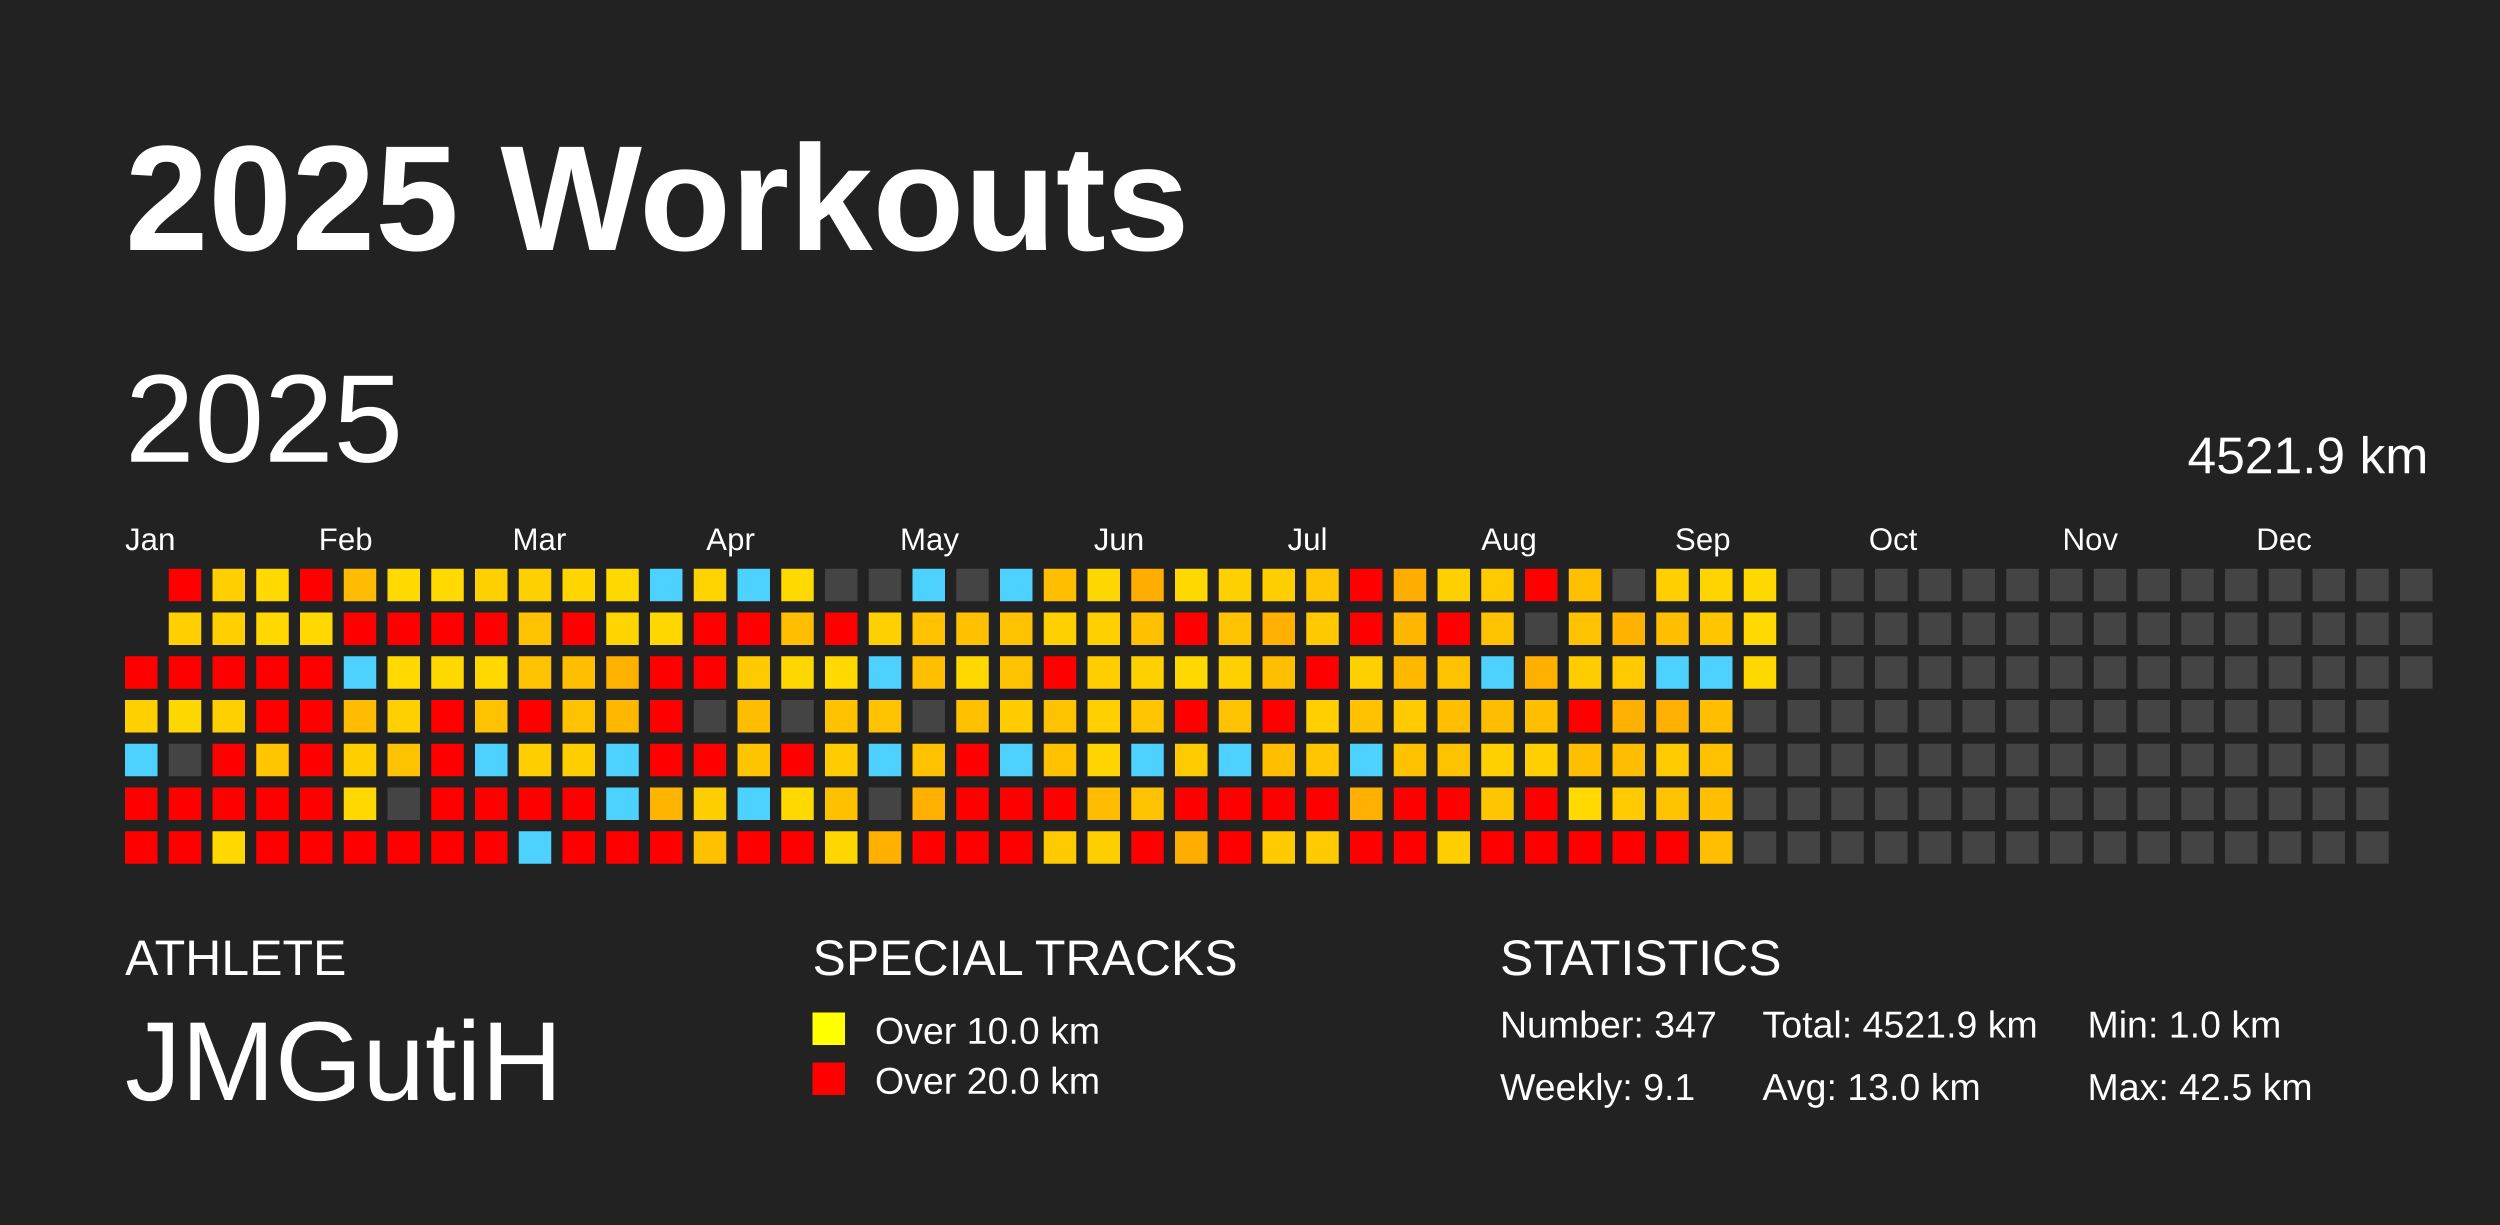
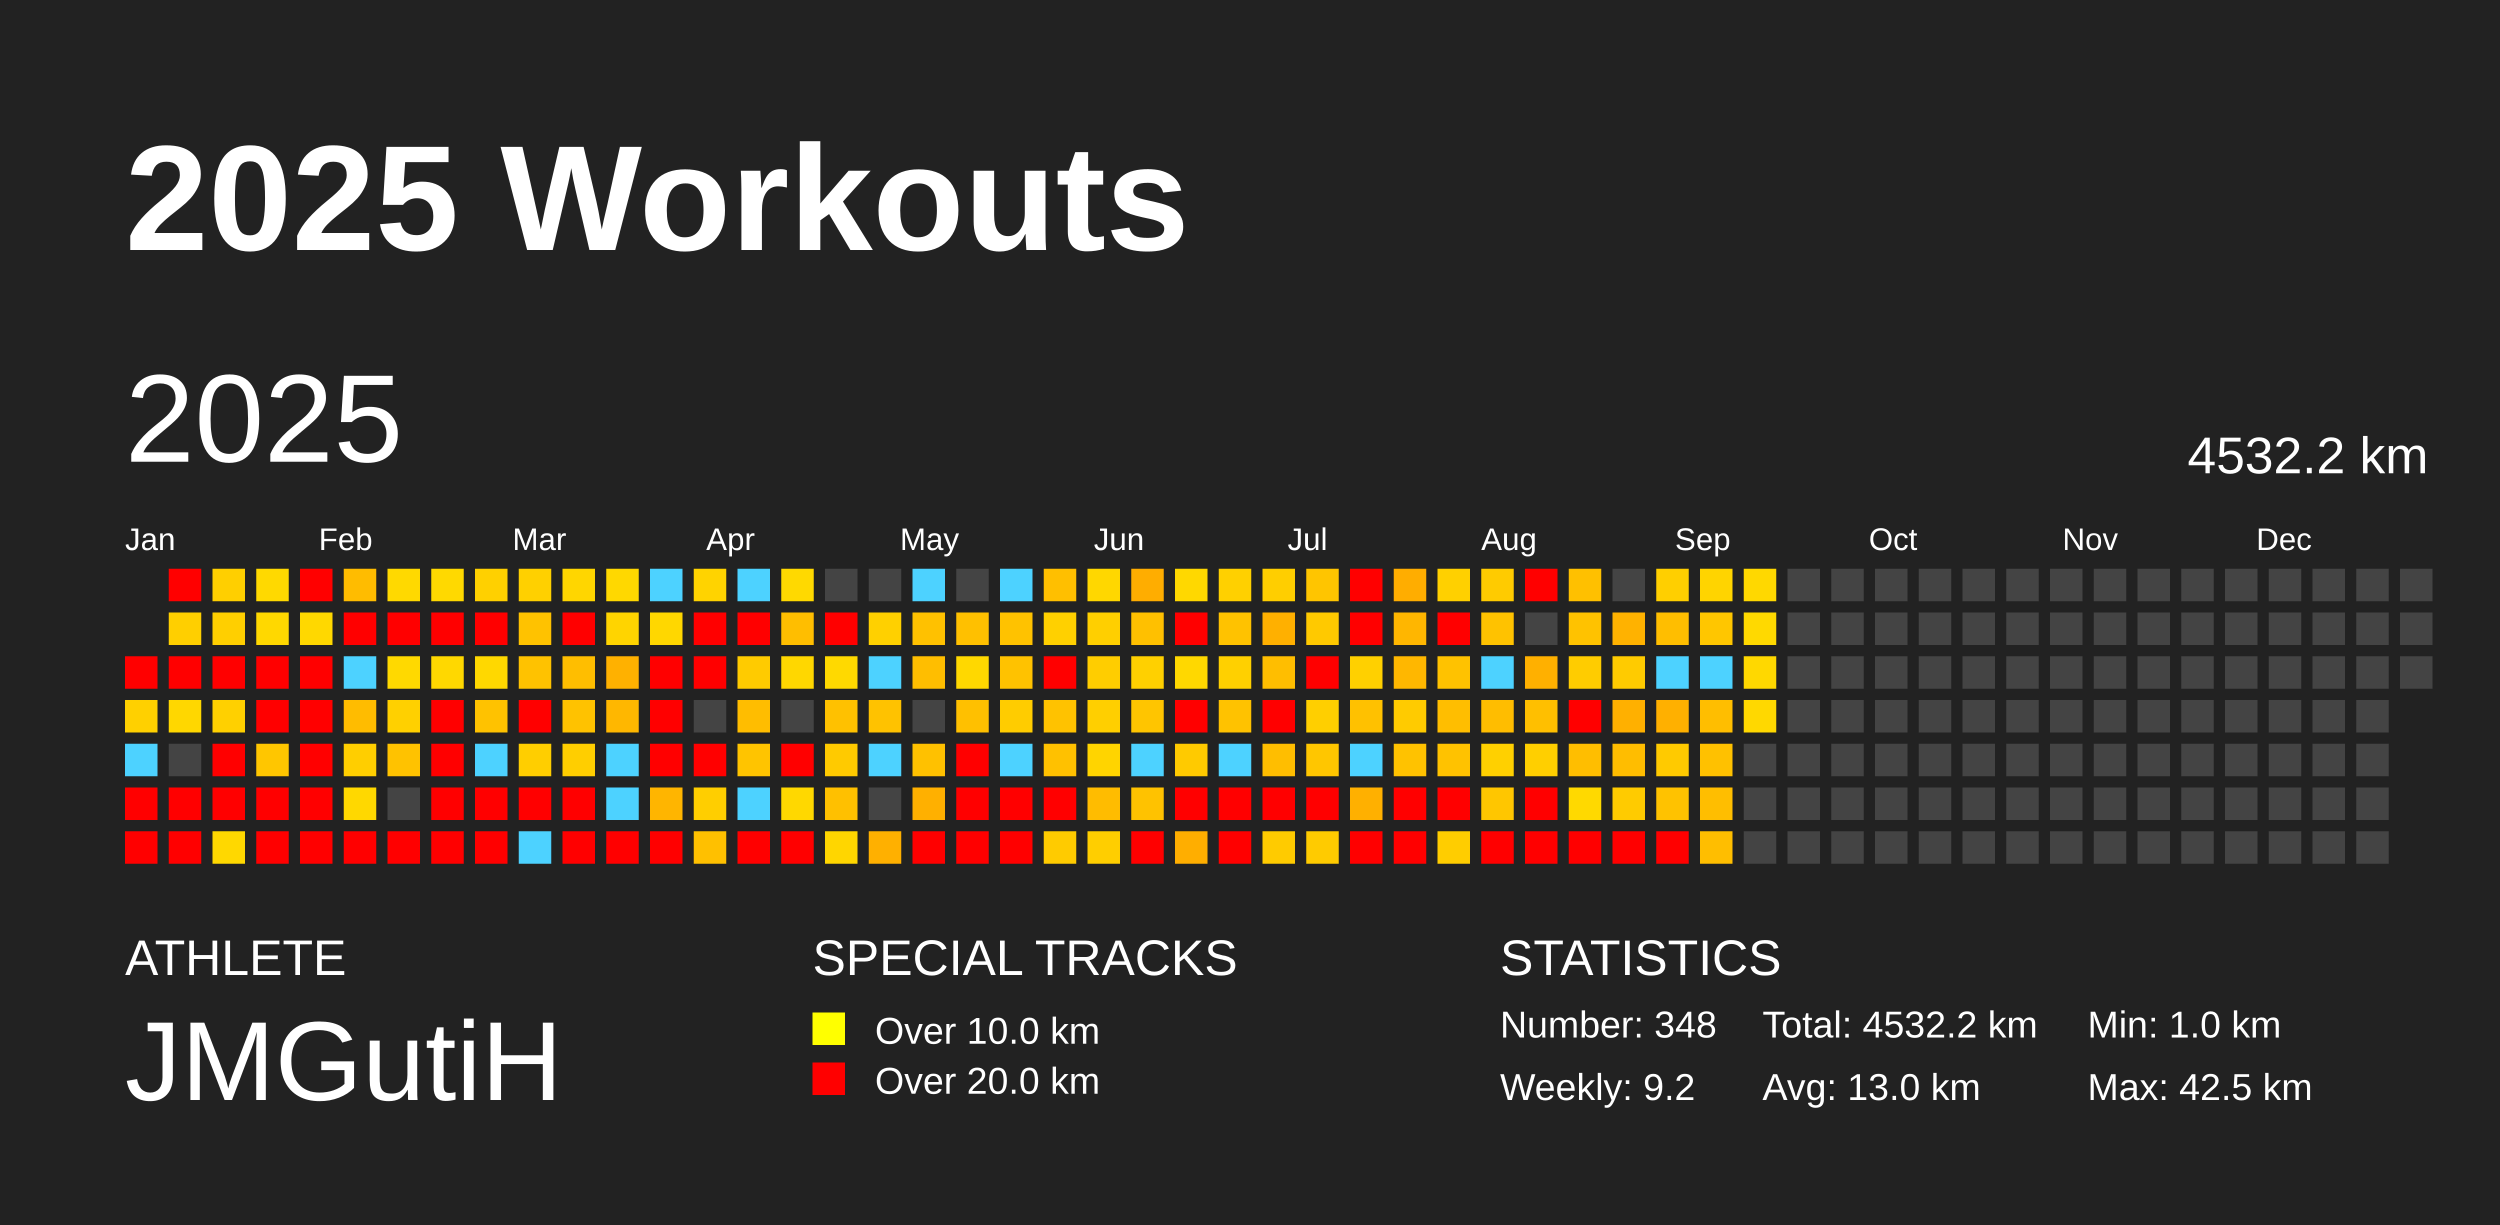
<svg xmlns="http://www.w3.org/2000/svg" baseProfile="full" height="98mm" version="1.1" viewBox="0,0,200,98" width="200mm">
  <defs />
  <rect fill="#222222" height="98" width="200" x="0" y="0" />
  <text fill="#FFFFFF" style="font-size:12px; font-family:Arial; font-weight:bold;" x="10" y="20">2025 Workouts</text>
  <text fill="#FFFFFF" style="font-size:4px; font-family:Arial" x="10" y="78">ATHLETE</text>
  <text fill="#FFFFFF" style="font-size:9px; font-family:Arial" x="10" y="88">JMGutiH</text>
  <text fill="#FFFFFF" style="font-size:4px; font-family:Arial" x="65" y="78">SPECIAL TRACKS</text>
  <rect fill="yellow" height="2.6" width="2.6" x="65" y="81" />
  <text fill="#FFFFFF" style="font-size:3px; font-family:Arial" x="70" y="83.5">Over 10.0 km</text>
  <rect fill="red" height="2.6" width="2.6" x="65" y="85" />
  <text fill="#FFFFFF" style="font-size:3px; font-family:Arial" x="70" y="87.5">Over 20.0 km</text>
  <text fill="#FFFFFF" style="font-size:4px; font-family:Arial" x="120" y="78">STATISTICS</text>
-   <text fill="#FFFFFF" style="font-size:3px; font-family:Arial" x="120" y="83">Number: 347</text>
-   <text fill="#FFFFFF" style="font-size:3px; font-family:Arial" x="120" y="88">Weekly: 9.1</text>
-   <text fill="#FFFFFF" style="font-size:3px; font-family:Arial" x="141" y="83">Total: 4521.9 km</text>
+   <text fill="#FFFFFF" style="font-size:3px; font-family:Arial" x="120" y="83">Number: 348</text>
+   <text fill="#FFFFFF" style="font-size:3px; font-family:Arial" x="120" y="88">Weekly: 9.2</text>
+   <text fill="#FFFFFF" style="font-size:3px; font-family:Arial" x="141" y="83">Total: 4532.2 km</text>
  <text fill="#FFFFFF" style="font-size:3px; font-family:Arial" x="141" y="88">Avg: 13.0 km</text>
  <text fill="#FFFFFF" style="font-size:3px; font-family:Arial" x="167" y="83">Min: 1.0 km</text>
  <text fill="#FFFFFF" style="font-size:3px; font-family:Arial" x="167" y="88">Max: 42.5 km</text>
  <text dominant-baseline="hanging" fill="#FFFFFF" style="font-size:10.0px; font-family:Arial;" x="10" y="30">2025</text>
-   <text dominant-baseline="hanging" fill="#FFFFFF" style="font-size:4.125px; font-family:Arial;" x="175" y="35">4521.9 km</text>
+   <text dominant-baseline="hanging" fill="#FFFFFF" style="font-size:4.125px; font-family:Arial;" x="175" y="35">4532.2 km</text>
  <text fill="#FFFFFF" style="font-size:2.5px; font-family:Arial" x="10.0" y="44">Jan</text>
  <text fill="#FFFFFF" style="font-size:2.5px; font-family:Arial" x="25.5" y="44">Feb</text>
  <text fill="#FFFFFF" style="font-size:2.5px; font-family:Arial" x="41.0" y="44">Mar</text>
  <text fill="#FFFFFF" style="font-size:2.5px; font-family:Arial" x="56.5" y="44">Apr</text>
  <text fill="#FFFFFF" style="font-size:2.5px; font-family:Arial" x="72.0" y="44">May</text>
  <text fill="#FFFFFF" style="font-size:2.5px; font-family:Arial" x="87.5" y="44">Jun</text>
  <text fill="#FFFFFF" style="font-size:2.5px; font-family:Arial" x="103.0" y="44">Jul</text>
  <text fill="#FFFFFF" style="font-size:2.5px; font-family:Arial" x="118.5" y="44">Aug</text>
  <text fill="#FFFFFF" style="font-size:2.5px; font-family:Arial" x="134.0" y="44">Sep</text>
  <text fill="#FFFFFF" style="font-size:2.5px; font-family:Arial" x="149.5" y="44">Oct</text>
  <text fill="#FFFFFF" style="font-size:2.5px; font-family:Arial" x="165.0" y="44">Nov</text>
  <text fill="#FFFFFF" style="font-size:2.5px; font-family:Arial" x="180.5" y="44">Dec</text>
  <rect fill="red" height="2.6" width="2.6" x="10.0" y="52.5" />
  <rect fill="#ffd000" height="2.6" width="2.6" x="10.0" y="56.0" />
  <rect fill="#4dd2ff" height="2.6" width="2.6" x="10.0" y="59.5" />
  <rect fill="red" height="2.6" width="2.6" x="10.0" y="63.0" />
  <rect fill="red" height="2.6" width="2.6" x="10.0" y="66.5" />
  <rect fill="red" height="2.6" width="2.6" x="13.5" y="45.5" />
  <rect fill="#ffcf00" height="2.6" width="2.6" x="13.5" y="49.0" />
  <rect fill="red" height="2.6" width="2.6" x="13.5" y="52.5" />
  <rect fill="#ffd700" height="2.6" width="2.6" x="13.5" y="56.0" />
  <rect fill="#444444" height="2.6" width="2.6" x="13.5" y="59.5" />
  <rect fill="red" height="2.6" width="2.6" x="13.5" y="63.0" />
  <rect fill="red" height="2.6" width="2.6" x="13.5" y="66.5" />
  <rect fill="#ffcf00" height="2.6" width="2.6" x="17.0" y="45.5" />
  <rect fill="#ffcf00" height="2.6" width="2.6" x="17.0" y="49.0" />
  <rect fill="red" height="2.6" width="2.6" x="17.0" y="52.5" />
  <rect fill="#ffd000" height="2.6" width="2.6" x="17.0" y="56.0" />
  <rect fill="red" height="2.6" width="2.6" x="17.0" y="59.5" />
  <rect fill="red" height="2.6" width="2.6" x="17.0" y="63.0" />
  <rect fill="#ffd800" height="2.6" width="2.6" x="17.0" y="66.5" />
  <rect fill="#ffd900" height="2.6" width="2.6" x="20.5" y="45.5" />
  <rect fill="#ffd800" height="2.6" width="2.6" x="20.5" y="49.0" />
  <rect fill="red" height="2.6" width="2.6" x="20.5" y="52.5" />
  <rect fill="red" height="2.6" width="2.6" x="20.5" y="56.0" />
  <rect fill="#ffc600" height="2.6" width="2.6" x="20.5" y="59.5" />
  <rect fill="red" height="2.6" width="2.6" x="20.5" y="63.0" />
  <rect fill="red" height="2.6" width="2.6" x="20.5" y="66.5" />
  <rect fill="red" height="2.6" width="2.6" x="24.0" y="45.5" />
  <rect fill="#ffd800" height="2.6" width="2.6" x="24.0" y="49.0" />
  <rect fill="red" height="2.6" width="2.6" x="24.0" y="52.5" />
  <rect fill="red" height="2.6" width="2.6" x="24.0" y="56.0" />
  <rect fill="red" height="2.6" width="2.6" x="24.0" y="59.5" />
  <rect fill="red" height="2.6" width="2.6" x="24.0" y="63.0" />
  <rect fill="red" height="2.6" width="2.6" x="24.0" y="66.5" />
  <rect fill="#ffbc00" height="2.6" width="2.6" x="27.5" y="45.5" />
  <rect fill="red" height="2.6" width="2.6" x="27.5" y="49.0" />
  <rect fill="#4dd2ff" height="2.6" width="2.6" x="27.5" y="52.5" />
  <rect fill="#ffbc00" height="2.6" width="2.6" x="27.5" y="56.0" />
  <rect fill="#ffce00" height="2.6" width="2.6" x="27.5" y="59.5" />
  <rect fill="#ffd800" height="2.6" width="2.6" x="27.5" y="63.0" />
  <rect fill="red" height="2.6" width="2.6" x="27.5" y="66.5" />
  <rect fill="#ffd900" height="2.6" width="2.6" x="31.0" y="45.5" />
  <rect fill="red" height="2.6" width="2.6" x="31.0" y="49.0" />
  <rect fill="#ffd900" height="2.6" width="2.6" x="31.0" y="52.5" />
  <rect fill="#ffd000" height="2.6" width="2.6" x="31.0" y="56.0" />
  <rect fill="#ffc200" height="2.6" width="2.6" x="31.0" y="59.5" />
  <rect fill="#444444" height="2.6" width="2.6" x="31.0" y="63.0" />
  <rect fill="red" height="2.6" width="2.6" x="31.0" y="66.5" />
  <rect fill="#ffd900" height="2.6" width="2.6" x="34.5" y="45.5" />
  <rect fill="red" height="2.6" width="2.6" x="34.5" y="49.0" />
  <rect fill="#ffd800" height="2.6" width="2.6" x="34.5" y="52.5" />
  <rect fill="red" height="2.6" width="2.6" x="34.5" y="56.0" />
  <rect fill="red" height="2.6" width="2.6" x="34.5" y="59.5" />
  <rect fill="red" height="2.6" width="2.6" x="34.5" y="63.0" />
  <rect fill="red" height="2.6" width="2.6" x="34.5" y="66.5" />
  <rect fill="#ffd000" height="2.6" width="2.6" x="38.0" y="45.5" />
  <rect fill="red" height="2.6" width="2.6" x="38.0" y="49.0" />
  <rect fill="#ffd800" height="2.6" width="2.6" x="38.0" y="52.5" />
  <rect fill="#ffc200" height="2.6" width="2.6" x="38.0" y="56.0" />
  <rect fill="#4dd2ff" height="2.6" width="2.6" x="38.0" y="59.5" />
  <rect fill="red" height="2.6" width="2.6" x="38.0" y="63.0" />
  <rect fill="red" height="2.6" width="2.6" x="38.0" y="66.5" />
  <rect fill="#ffd000" height="2.6" width="2.6" x="41.5" y="45.5" />
  <rect fill="#ffc200" height="2.6" width="2.6" x="41.5" y="49.0" />
  <rect fill="#ffc200" height="2.6" width="2.6" x="41.5" y="52.5" />
  <rect fill="red" height="2.6" width="2.6" x="41.5" y="56.0" />
  <rect fill="#ffce00" height="2.6" width="2.6" x="41.5" y="59.5" />
  <rect fill="red" height="2.6" width="2.6" x="41.5" y="63.0" />
  <rect fill="#4dd2ff" height="2.6" width="2.6" x="41.5" y="66.5" />
  <rect fill="#ffd600" height="2.6" width="2.6" x="45.0" y="45.5" />
  <rect fill="red" height="2.6" width="2.6" x="45.0" y="49.0" />
  <rect fill="#ffbe00" height="2.6" width="2.6" x="45.0" y="52.5" />
  <rect fill="#ffc200" height="2.6" width="2.6" x="45.0" y="56.0" />
  <rect fill="#ffce00" height="2.6" width="2.6" x="45.0" y="59.5" />
  <rect fill="red" height="2.6" width="2.6" x="45.0" y="63.0" />
  <rect fill="red" height="2.6" width="2.6" x="45.0" y="66.5" />
  <rect fill="#ffd800" height="2.6" width="2.6" x="48.5" y="45.5" />
  <rect fill="#ffd400" height="2.6" width="2.6" x="48.5" y="49.0" />
  <rect fill="#ffb100" height="2.6" width="2.6" x="48.5" y="52.5" />
  <rect fill="#ffb700" height="2.6" width="2.6" x="48.5" y="56.0" />
  <rect fill="#4dd2ff" height="2.6" width="2.6" x="48.5" y="59.5" />
  <rect fill="#4dd2ff" height="2.6" width="2.6" x="48.5" y="63.0" />
  <rect fill="red" height="2.6" width="2.6" x="48.5" y="66.5" />
  <rect fill="#4dd2ff" height="2.6" width="2.6" x="52.0" y="45.5" />
  <rect fill="#ffd700" height="2.6" width="2.6" x="52.0" y="49.0" />
  <rect fill="red" height="2.6" width="2.6" x="52.0" y="52.5" />
  <rect fill="red" height="2.6" width="2.6" x="52.0" y="56.0" />
  <rect fill="red" height="2.6" width="2.6" x="52.0" y="59.5" />
  <rect fill="#ffb500" height="2.6" width="2.6" x="52.0" y="63.0" />
  <rect fill="red" height="2.6" width="2.6" x="52.0" y="66.5" />
  <rect fill="#ffd300" height="2.6" width="2.6" x="55.5" y="45.5" />
  <rect fill="red" height="2.6" width="2.6" x="55.5" y="49.0" />
  <rect fill="red" height="2.6" width="2.6" x="55.5" y="52.5" />
  <rect fill="#444444" height="2.6" width="2.6" x="55.5" y="56.0" />
  <rect fill="red" height="2.6" width="2.6" x="55.5" y="59.5" />
  <rect fill="#ffce00" height="2.6" width="2.6" x="55.5" y="63.0" />
  <rect fill="#ffc000" height="2.6" width="2.6" x="55.5" y="66.5" />
  <rect fill="#4dd2ff" height="2.6" width="2.6" x="59.0" y="45.5" />
  <rect fill="red" height="2.6" width="2.6" x="59.0" y="49.0" />
  <rect fill="#ffcb00" height="2.6" width="2.6" x="59.0" y="52.5" />
  <rect fill="#ffbd00" height="2.6" width="2.6" x="59.0" y="56.0" />
  <rect fill="#ffc400" height="2.6" width="2.6" x="59.0" y="59.5" />
  <rect fill="#4dd2ff" height="2.6" width="2.6" x="59.0" y="63.0" />
  <rect fill="red" height="2.6" width="2.6" x="59.0" y="66.5" />
  <rect fill="#ffd900" height="2.6" width="2.6" x="62.5" y="45.5" />
  <rect fill="#ffbe00" height="2.6" width="2.6" x="62.5" y="49.0" />
  <rect fill="#ffd700" height="2.6" width="2.6" x="62.5" y="52.5" />
  <rect fill="#444444" height="2.6" width="2.6" x="62.5" y="56.0" />
  <rect fill="red" height="2.6" width="2.6" x="62.5" y="59.5" />
  <rect fill="#ffd800" height="2.6" width="2.6" x="62.5" y="63.0" />
  <rect fill="red" height="2.6" width="2.6" x="62.5" y="66.5" />
  <rect fill="#444444" height="2.6" width="2.6" x="66.0" y="45.5" />
  <rect fill="red" height="2.6" width="2.6" x="66.0" y="49.0" />
  <rect fill="#ffd900" height="2.6" width="2.6" x="66.0" y="52.5" />
  <rect fill="#ffc100" height="2.6" width="2.6" x="66.0" y="56.0" />
  <rect fill="#ffca00" height="2.6" width="2.6" x="66.0" y="59.5" />
  <rect fill="#ffc000" height="2.6" width="2.6" x="66.0" y="63.0" />
  <rect fill="#ffd600" height="2.6" width="2.6" x="66.0" y="66.5" />
  <rect fill="#444444" height="2.6" width="2.6" x="69.5" y="45.5" />
  <rect fill="#ffd000" height="2.6" width="2.6" x="69.5" y="49.0" />
  <rect fill="#4dd2ff" height="2.6" width="2.6" x="69.5" y="52.5" />
  <rect fill="#ffc200" height="2.6" width="2.6" x="69.5" y="56.0" />
  <rect fill="#4dd2ff" height="2.6" width="2.6" x="69.5" y="59.5" />
  <rect fill="#444444" height="2.6" width="2.6" x="69.5" y="63.0" />
  <rect fill="#ffb000" height="2.6" width="2.6" x="69.5" y="66.5" />
  <rect fill="#4dd2ff" height="2.6" width="2.6" x="73.0" y="45.5" />
  <rect fill="#ffc100" height="2.6" width="2.6" x="73.0" y="49.0" />
  <rect fill="#ffbe00" height="2.6" width="2.6" x="73.0" y="52.5" />
  <rect fill="#444444" height="2.6" width="2.6" x="73.0" y="56.0" />
  <rect fill="#ffc100" height="2.6" width="2.6" x="73.0" y="59.5" />
  <rect fill="#ffb000" height="2.6" width="2.6" x="73.0" y="63.0" />
  <rect fill="red" height="2.6" width="2.6" x="73.0" y="66.5" />
  <rect fill="#444444" height="2.6" width="2.6" x="76.5" y="45.5" />
  <rect fill="#ffc000" height="2.6" width="2.6" x="76.5" y="49.0" />
  <rect fill="#ffd800" height="2.6" width="2.6" x="76.5" y="52.5" />
  <rect fill="#ffc000" height="2.6" width="2.6" x="76.5" y="56.0" />
  <rect fill="red" height="2.6" width="2.6" x="76.5" y="59.5" />
  <rect fill="red" height="2.6" width="2.6" x="76.5" y="63.0" />
  <rect fill="red" height="2.6" width="2.6" x="76.5" y="66.5" />
  <rect fill="#4dd2ff" height="2.6" width="2.6" x="80.0" y="45.5" />
  <rect fill="#ffc200" height="2.6" width="2.6" x="80.0" y="49.0" />
  <rect fill="#ffc200" height="2.6" width="2.6" x="80.0" y="52.5" />
  <rect fill="#ffcc00" height="2.6" width="2.6" x="80.0" y="56.0" />
  <rect fill="#4dd2ff" height="2.6" width="2.6" x="80.0" y="59.5" />
  <rect fill="red" height="2.6" width="2.6" x="80.0" y="63.0" />
  <rect fill="red" height="2.6" width="2.6" x="80.0" y="66.5" />
  <rect fill="#ffbf00" height="2.6" width="2.6" x="83.5" y="45.5" />
  <rect fill="#ffd000" height="2.6" width="2.6" x="83.5" y="49.0" />
  <rect fill="red" height="2.6" width="2.6" x="83.5" y="52.5" />
  <rect fill="#ffc200" height="2.6" width="2.6" x="83.5" y="56.0" />
  <rect fill="#ffc100" height="2.6" width="2.6" x="83.5" y="59.5" />
  <rect fill="red" height="2.6" width="2.6" x="83.5" y="63.0" />
  <rect fill="#ffcb00" height="2.6" width="2.6" x="83.5" y="66.5" />
  <rect fill="#ffd700" height="2.6" width="2.6" x="87.0" y="45.5" />
  <rect fill="#ffcf00" height="2.6" width="2.6" x="87.0" y="49.0" />
  <rect fill="#ffcd00" height="2.6" width="2.6" x="87.0" y="52.5" />
  <rect fill="#ffcf00" height="2.6" width="2.6" x="87.0" y="56.0" />
  <rect fill="#ffd400" height="2.6" width="2.6" x="87.0" y="59.5" />
  <rect fill="#ffbc00" height="2.6" width="2.6" x="87.0" y="63.0" />
  <rect fill="#ffce00" height="2.6" width="2.6" x="87.0" y="66.5" />
  <rect fill="#ffad00" height="2.6" width="2.6" x="90.5" y="45.5" />
  <rect fill="#ffc000" height="2.6" width="2.6" x="90.5" y="49.0" />
  <rect fill="#ffd000" height="2.6" width="2.6" x="90.5" y="52.5" />
  <rect fill="#ffc500" height="2.6" width="2.6" x="90.5" y="56.0" />
  <rect fill="#4dd2ff" height="2.6" width="2.6" x="90.5" y="59.5" />
  <rect fill="#ffc200" height="2.6" width="2.6" x="90.5" y="63.0" />
  <rect fill="red" height="2.6" width="2.6" x="90.5" y="66.5" />
  <rect fill="#ffd800" height="2.6" width="2.6" x="94.0" y="45.5" />
  <rect fill="red" height="2.6" width="2.6" x="94.0" y="49.0" />
  <rect fill="#ffd800" height="2.6" width="2.6" x="94.0" y="52.5" />
  <rect fill="red" height="2.6" width="2.6" x="94.0" y="56.0" />
  <rect fill="#ffca00" height="2.6" width="2.6" x="94.0" y="59.5" />
  <rect fill="red" height="2.6" width="2.6" x="94.0" y="63.0" />
  <rect fill="#ffae00" height="2.6" width="2.6" x="94.0" y="66.5" />
  <rect fill="#ffd000" height="2.6" width="2.6" x="97.5" y="45.5" />
  <rect fill="#ffc200" height="2.6" width="2.6" x="97.5" y="49.0" />
  <rect fill="#ffd000" height="2.6" width="2.6" x="97.5" y="52.5" />
  <rect fill="#ffc200" height="2.6" width="2.6" x="97.5" y="56.0" />
  <rect fill="#4dd2ff" height="2.6" width="2.6" x="97.5" y="59.5" />
  <rect fill="red" height="2.6" width="2.6" x="97.5" y="63.0" />
  <rect fill="red" height="2.6" width="2.6" x="97.5" y="66.5" />
  <rect fill="#ffce00" height="2.6" width="2.6" x="101.0" y="45.5" />
  <rect fill="#ffb000" height="2.6" width="2.6" x="101.0" y="49.0" />
  <rect fill="#ffbe00" height="2.6" width="2.6" x="101.0" y="52.5" />
  <rect fill="red" height="2.6" width="2.6" x="101.0" y="56.0" />
  <rect fill="#ffbe00" height="2.6" width="2.6" x="101.0" y="59.5" />
  <rect fill="red" height="2.6" width="2.6" x="101.0" y="63.0" />
  <rect fill="#ffcb00" height="2.6" width="2.6" x="101.0" y="66.5" />
  <rect fill="#ffc500" height="2.6" width="2.6" x="104.5" y="45.5" />
  <rect fill="#ffc900" height="2.6" width="2.6" x="104.5" y="49.0" />
  <rect fill="red" height="2.6" width="2.6" x="104.5" y="52.5" />
  <rect fill="#ffcf00" height="2.6" width="2.6" x="104.5" y="56.0" />
  <rect fill="#ffc600" height="2.6" width="2.6" x="104.5" y="59.5" />
  <rect fill="red" height="2.6" width="2.6" x="104.5" y="63.0" />
  <rect fill="#ffcb00" height="2.6" width="2.6" x="104.5" y="66.5" />
  <rect fill="red" height="2.6" width="2.6" x="108.0" y="45.5" />
  <rect fill="red" height="2.6" width="2.6" x="108.0" y="49.0" />
  <rect fill="#ffd000" height="2.6" width="2.6" x="108.0" y="52.5" />
  <rect fill="#ffc100" height="2.6" width="2.6" x="108.0" y="56.0" />
  <rect fill="#4dd2ff" height="2.6" width="2.6" x="108.0" y="59.5" />
  <rect fill="#ffb000" height="2.6" width="2.6" x="108.0" y="63.0" />
  <rect fill="red" height="2.6" width="2.6" x="108.0" y="66.5" />
  <rect fill="#ffad00" height="2.6" width="2.6" x="111.5" y="45.5" />
  <rect fill="#ffb600" height="2.6" width="2.6" x="111.5" y="49.0" />
  <rect fill="#ffb700" height="2.6" width="2.6" x="111.5" y="52.5" />
  <rect fill="#ffcb00" height="2.6" width="2.6" x="111.5" y="56.0" />
  <rect fill="#ffc200" height="2.6" width="2.6" x="111.5" y="59.5" />
  <rect fill="red" height="2.6" width="2.6" x="111.5" y="63.0" />
  <rect fill="red" height="2.6" width="2.6" x="111.5" y="66.5" />
  <rect fill="#ffd000" height="2.6" width="2.6" x="115.0" y="45.5" />
  <rect fill="red" height="2.6" width="2.6" x="115.0" y="49.0" />
  <rect fill="#ffc200" height="2.6" width="2.6" x="115.0" y="52.5" />
  <rect fill="#ffbe00" height="2.6" width="2.6" x="115.0" y="56.0" />
  <rect fill="#ffc200" height="2.6" width="2.6" x="115.0" y="59.5" />
  <rect fill="red" height="2.6" width="2.6" x="115.0" y="63.0" />
  <rect fill="#ffcd00" height="2.6" width="2.6" x="115.0" y="66.5" />
  <rect fill="#ffcb00" height="2.6" width="2.6" x="118.5" y="45.5" />
  <rect fill="#ffc200" height="2.6" width="2.6" x="118.5" y="49.0" />
  <rect fill="#4dd2ff" height="2.6" width="2.6" x="118.5" y="52.5" />
  <rect fill="#ffbd00" height="2.6" width="2.6" x="118.5" y="56.0" />
  <rect fill="#ffd000" height="2.6" width="2.6" x="118.5" y="59.5" />
  <rect fill="#ffc600" height="2.6" width="2.6" x="118.5" y="63.0" />
  <rect fill="red" height="2.6" width="2.6" x="118.5" y="66.5" />
  <rect fill="red" height="2.6" width="2.6" x="122.0" y="45.5" />
  <rect fill="#444444" height="2.6" width="2.6" x="122.0" y="49.0" />
  <rect fill="#ffb000" height="2.6" width="2.6" x="122.0" y="52.5" />
  <rect fill="#ffbf00" height="2.6" width="2.6" x="122.0" y="56.0" />
  <rect fill="#ffcf00" height="2.6" width="2.6" x="122.0" y="59.5" />
  <rect fill="red" height="2.6" width="2.6" x="122.0" y="63.0" />
  <rect fill="red" height="2.6" width="2.6" x="122.0" y="66.5" />
  <rect fill="#ffc000" height="2.6" width="2.6" x="125.5" y="45.5" />
  <rect fill="#ffc200" height="2.6" width="2.6" x="125.5" y="49.0" />
  <rect fill="#ffcc00" height="2.6" width="2.6" x="125.5" y="52.5" />
  <rect fill="red" height="2.6" width="2.6" x="125.5" y="56.0" />
  <rect fill="#ffbe00" height="2.6" width="2.6" x="125.5" y="59.5" />
  <rect fill="#ffd900" height="2.6" width="2.6" x="125.5" y="63.0" />
  <rect fill="red" height="2.6" width="2.6" x="125.5" y="66.5" />
  <rect fill="#444444" height="2.6" width="2.6" x="129.0" y="45.5" />
  <rect fill="#ffb200" height="2.6" width="2.6" x="129.0" y="49.0" />
  <rect fill="#ffcb00" height="2.6" width="2.6" x="129.0" y="52.5" />
  <rect fill="#ffb000" height="2.6" width="2.6" x="129.0" y="56.0" />
  <rect fill="#ffbd00" height="2.6" width="2.6" x="129.0" y="59.5" />
  <rect fill="#ffcb00" height="2.6" width="2.6" x="129.0" y="63.0" />
  <rect fill="red" height="2.6" width="2.6" x="129.0" y="66.5" />
  <rect fill="#ffcf00" height="2.6" width="2.6" x="132.5" y="45.5" />
  <rect fill="#ffbe00" height="2.6" width="2.6" x="132.5" y="49.0" />
  <rect fill="#4dd2ff" height="2.6" width="2.6" x="132.5" y="52.5" />
  <rect fill="#ffb000" height="2.6" width="2.6" x="132.5" y="56.0" />
  <rect fill="#ffca00" height="2.6" width="2.6" x="132.5" y="59.5" />
  <rect fill="#ffc200" height="2.6" width="2.6" x="132.5" y="63.0" />
  <rect fill="red" height="2.6" width="2.6" x="132.5" y="66.5" />
  <rect fill="#ffd400" height="2.6" width="2.6" x="136.0" y="45.5" />
  <rect fill="#ffc600" height="2.6" width="2.6" x="136.0" y="49.0" />
  <rect fill="#4dd2ff" height="2.6" width="2.6" x="136.0" y="52.5" />
  <rect fill="#ffbe00" height="2.6" width="2.6" x="136.0" y="56.0" />
  <rect fill="#ffc100" height="2.6" width="2.6" x="136.0" y="59.5" />
  <rect fill="#ffbe00" height="2.6" width="2.6" x="136.0" y="63.0" />
  <rect fill="#ffbe00" height="2.6" width="2.6" x="136.0" y="66.5" />
  <rect fill="#ffd800" height="2.6" width="2.6" x="139.5" y="45.5" />
  <rect fill="#ffd900" height="2.6" width="2.6" x="139.5" y="49.0" />
  <rect fill="#ffd800" height="2.6" width="2.6" x="139.5" y="52.5" />
-   <rect fill="#444444" height="2.6" width="2.6" x="139.5" y="56.0" />
+   <rect fill="#ffd800" height="2.6" width="2.6" x="139.5" y="56.0" />
  <rect fill="#444444" height="2.6" width="2.6" x="139.5" y="59.5" />
  <rect fill="#444444" height="2.6" width="2.6" x="139.5" y="63.0" />
  <rect fill="#444444" height="2.6" width="2.6" x="139.5" y="66.5" />
  <rect fill="#444444" height="2.6" width="2.6" x="143.0" y="45.5" />
  <rect fill="#444444" height="2.6" width="2.6" x="143.0" y="49.0" />
  <rect fill="#444444" height="2.6" width="2.6" x="143.0" y="52.5" />
  <rect fill="#444444" height="2.6" width="2.6" x="143.0" y="56.0" />
  <rect fill="#444444" height="2.6" width="2.6" x="143.0" y="59.5" />
  <rect fill="#444444" height="2.6" width="2.6" x="143.0" y="63.0" />
  <rect fill="#444444" height="2.6" width="2.6" x="143.0" y="66.5" />
  <rect fill="#444444" height="2.6" width="2.6" x="146.5" y="45.5" />
  <rect fill="#444444" height="2.6" width="2.6" x="146.5" y="49.0" />
  <rect fill="#444444" height="2.6" width="2.6" x="146.5" y="52.5" />
  <rect fill="#444444" height="2.6" width="2.6" x="146.5" y="56.0" />
  <rect fill="#444444" height="2.6" width="2.6" x="146.5" y="59.5" />
  <rect fill="#444444" height="2.6" width="2.6" x="146.5" y="63.0" />
  <rect fill="#444444" height="2.6" width="2.6" x="146.5" y="66.5" />
  <rect fill="#444444" height="2.6" width="2.6" x="150.0" y="45.5" />
  <rect fill="#444444" height="2.6" width="2.6" x="150.0" y="49.0" />
  <rect fill="#444444" height="2.6" width="2.6" x="150.0" y="52.5" />
  <rect fill="#444444" height="2.6" width="2.6" x="150.0" y="56.0" />
  <rect fill="#444444" height="2.6" width="2.6" x="150.0" y="59.5" />
  <rect fill="#444444" height="2.6" width="2.6" x="150.0" y="63.0" />
  <rect fill="#444444" height="2.6" width="2.6" x="150.0" y="66.5" />
  <rect fill="#444444" height="2.6" width="2.6" x="153.5" y="45.5" />
  <rect fill="#444444" height="2.6" width="2.6" x="153.5" y="49.0" />
  <rect fill="#444444" height="2.6" width="2.6" x="153.5" y="52.5" />
  <rect fill="#444444" height="2.6" width="2.6" x="153.5" y="56.0" />
  <rect fill="#444444" height="2.6" width="2.6" x="153.5" y="59.5" />
  <rect fill="#444444" height="2.6" width="2.6" x="153.5" y="63.0" />
  <rect fill="#444444" height="2.6" width="2.6" x="153.5" y="66.5" />
  <rect fill="#444444" height="2.6" width="2.6" x="157.0" y="45.5" />
  <rect fill="#444444" height="2.6" width="2.6" x="157.0" y="49.0" />
  <rect fill="#444444" height="2.6" width="2.6" x="157.0" y="52.5" />
  <rect fill="#444444" height="2.6" width="2.6" x="157.0" y="56.0" />
  <rect fill="#444444" height="2.6" width="2.6" x="157.0" y="59.5" />
  <rect fill="#444444" height="2.6" width="2.6" x="157.0" y="63.0" />
  <rect fill="#444444" height="2.6" width="2.6" x="157.0" y="66.5" />
  <rect fill="#444444" height="2.6" width="2.6" x="160.5" y="45.5" />
  <rect fill="#444444" height="2.6" width="2.6" x="160.5" y="49.0" />
  <rect fill="#444444" height="2.6" width="2.6" x="160.5" y="52.5" />
  <rect fill="#444444" height="2.6" width="2.6" x="160.5" y="56.0" />
  <rect fill="#444444" height="2.6" width="2.6" x="160.5" y="59.5" />
  <rect fill="#444444" height="2.6" width="2.6" x="160.5" y="63.0" />
  <rect fill="#444444" height="2.6" width="2.6" x="160.5" y="66.5" />
  <rect fill="#444444" height="2.6" width="2.6" x="164.0" y="45.5" />
  <rect fill="#444444" height="2.6" width="2.6" x="164.0" y="49.0" />
  <rect fill="#444444" height="2.6" width="2.6" x="164.0" y="52.5" />
  <rect fill="#444444" height="2.6" width="2.6" x="164.0" y="56.0" />
  <rect fill="#444444" height="2.6" width="2.6" x="164.0" y="59.5" />
  <rect fill="#444444" height="2.6" width="2.6" x="164.0" y="63.0" />
  <rect fill="#444444" height="2.6" width="2.6" x="164.0" y="66.5" />
  <rect fill="#444444" height="2.6" width="2.6" x="167.5" y="45.5" />
  <rect fill="#444444" height="2.6" width="2.6" x="167.5" y="49.0" />
  <rect fill="#444444" height="2.6" width="2.6" x="167.5" y="52.5" />
  <rect fill="#444444" height="2.6" width="2.6" x="167.5" y="56.0" />
  <rect fill="#444444" height="2.6" width="2.6" x="167.5" y="59.5" />
  <rect fill="#444444" height="2.6" width="2.6" x="167.5" y="63.0" />
  <rect fill="#444444" height="2.6" width="2.6" x="167.5" y="66.5" />
  <rect fill="#444444" height="2.6" width="2.6" x="171.0" y="45.5" />
  <rect fill="#444444" height="2.6" width="2.6" x="171.0" y="49.0" />
  <rect fill="#444444" height="2.6" width="2.6" x="171.0" y="52.5" />
  <rect fill="#444444" height="2.6" width="2.6" x="171.0" y="56.0" />
  <rect fill="#444444" height="2.6" width="2.6" x="171.0" y="59.5" />
  <rect fill="#444444" height="2.6" width="2.6" x="171.0" y="63.0" />
  <rect fill="#444444" height="2.6" width="2.6" x="171.0" y="66.5" />
  <rect fill="#444444" height="2.6" width="2.6" x="174.5" y="45.5" />
  <rect fill="#444444" height="2.6" width="2.6" x="174.5" y="49.0" />
  <rect fill="#444444" height="2.6" width="2.6" x="174.5" y="52.5" />
  <rect fill="#444444" height="2.6" width="2.6" x="174.5" y="56.0" />
  <rect fill="#444444" height="2.6" width="2.6" x="174.5" y="59.5" />
  <rect fill="#444444" height="2.6" width="2.6" x="174.5" y="63.0" />
  <rect fill="#444444" height="2.6" width="2.6" x="174.5" y="66.5" />
  <rect fill="#444444" height="2.6" width="2.6" x="178.0" y="45.5" />
  <rect fill="#444444" height="2.6" width="2.6" x="178.0" y="49.0" />
  <rect fill="#444444" height="2.6" width="2.6" x="178.0" y="52.5" />
  <rect fill="#444444" height="2.6" width="2.6" x="178.0" y="56.0" />
  <rect fill="#444444" height="2.6" width="2.6" x="178.0" y="59.5" />
  <rect fill="#444444" height="2.6" width="2.6" x="178.0" y="63.0" />
  <rect fill="#444444" height="2.6" width="2.6" x="178.0" y="66.5" />
  <rect fill="#444444" height="2.6" width="2.6" x="181.5" y="45.5" />
  <rect fill="#444444" height="2.6" width="2.6" x="181.5" y="49.0" />
  <rect fill="#444444" height="2.6" width="2.6" x="181.5" y="52.5" />
  <rect fill="#444444" height="2.6" width="2.6" x="181.5" y="56.0" />
  <rect fill="#444444" height="2.6" width="2.6" x="181.5" y="59.5" />
  <rect fill="#444444" height="2.6" width="2.6" x="181.5" y="63.0" />
  <rect fill="#444444" height="2.6" width="2.6" x="181.5" y="66.5" />
  <rect fill="#444444" height="2.6" width="2.6" x="185.0" y="45.5" />
  <rect fill="#444444" height="2.6" width="2.6" x="185.0" y="49.0" />
  <rect fill="#444444" height="2.6" width="2.6" x="185.0" y="52.5" />
  <rect fill="#444444" height="2.6" width="2.6" x="185.0" y="56.0" />
  <rect fill="#444444" height="2.6" width="2.6" x="185.0" y="59.5" />
  <rect fill="#444444" height="2.6" width="2.6" x="185.0" y="63.0" />
  <rect fill="#444444" height="2.6" width="2.6" x="185.0" y="66.5" />
  <rect fill="#444444" height="2.6" width="2.6" x="188.5" y="45.5" />
  <rect fill="#444444" height="2.6" width="2.6" x="188.5" y="49.0" />
  <rect fill="#444444" height="2.6" width="2.6" x="188.5" y="52.5" />
  <rect fill="#444444" height="2.6" width="2.6" x="188.5" y="56.0" />
  <rect fill="#444444" height="2.6" width="2.6" x="188.5" y="59.5" />
  <rect fill="#444444" height="2.6" width="2.6" x="188.5" y="63.0" />
  <rect fill="#444444" height="2.6" width="2.6" x="188.5" y="66.5" />
  <rect fill="#444444" height="2.6" width="2.6" x="192.0" y="45.5" />
  <rect fill="#444444" height="2.6" width="2.6" x="192.0" y="49.0" />
  <rect fill="#444444" height="2.6" width="2.6" x="192.0" y="52.5" />
</svg>
